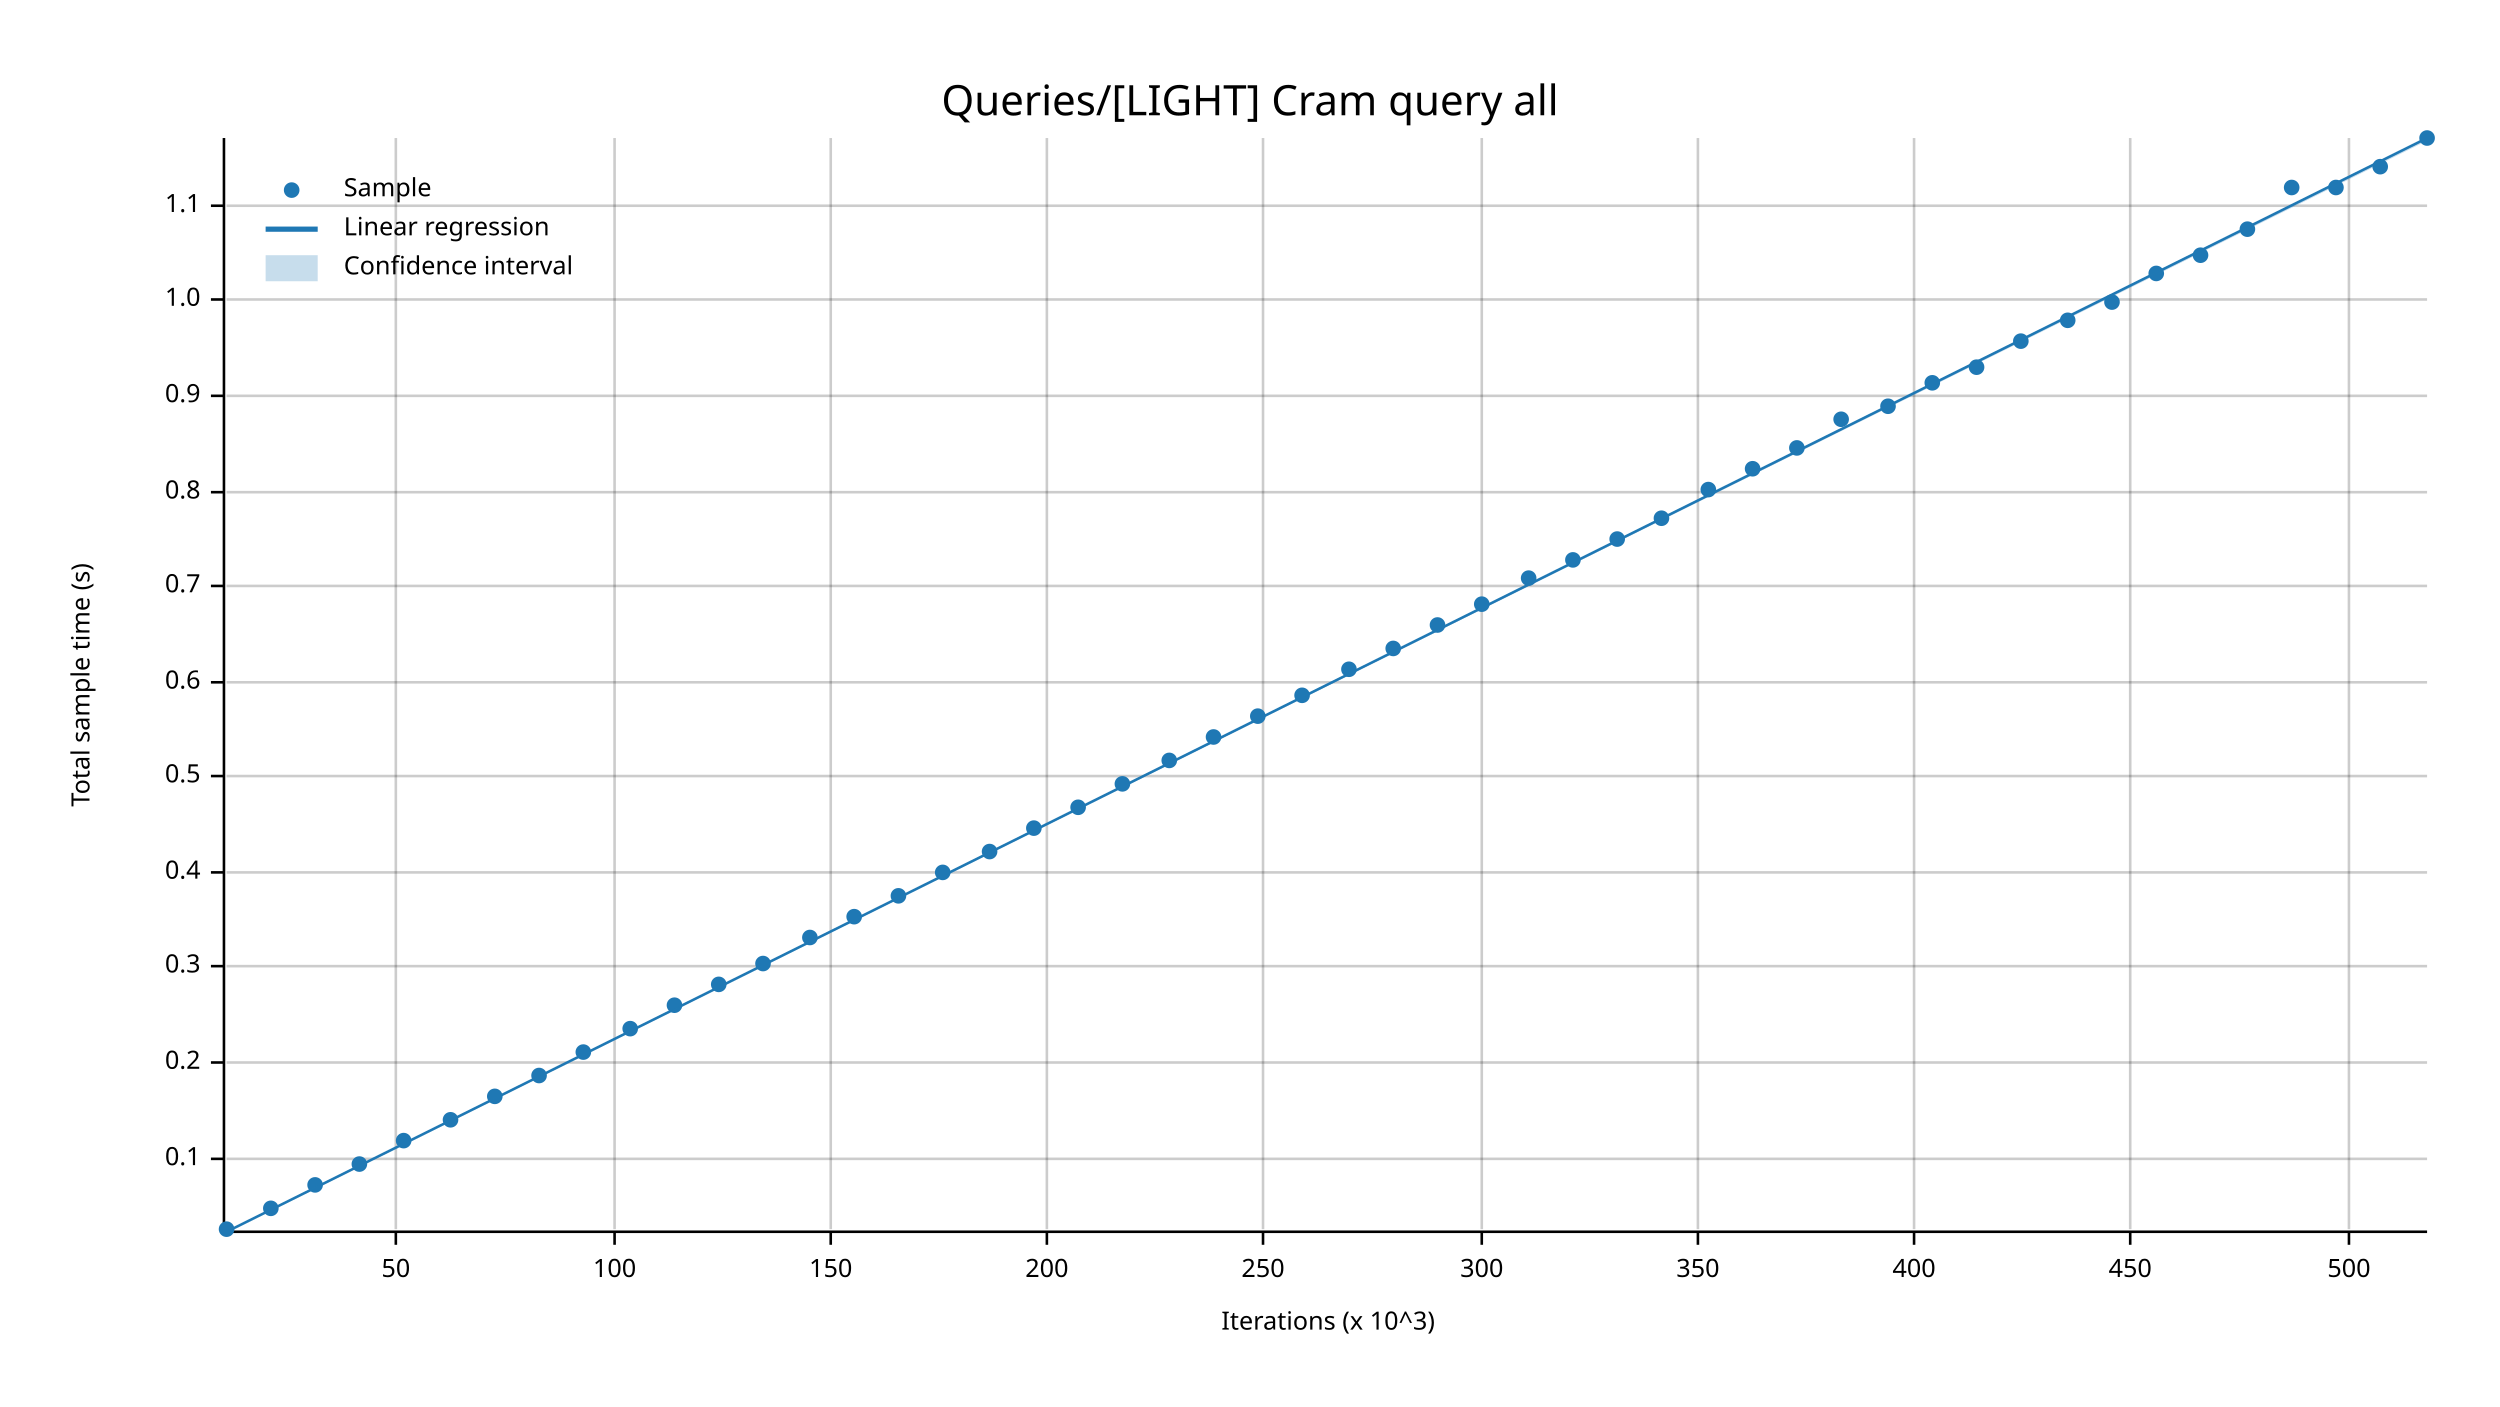
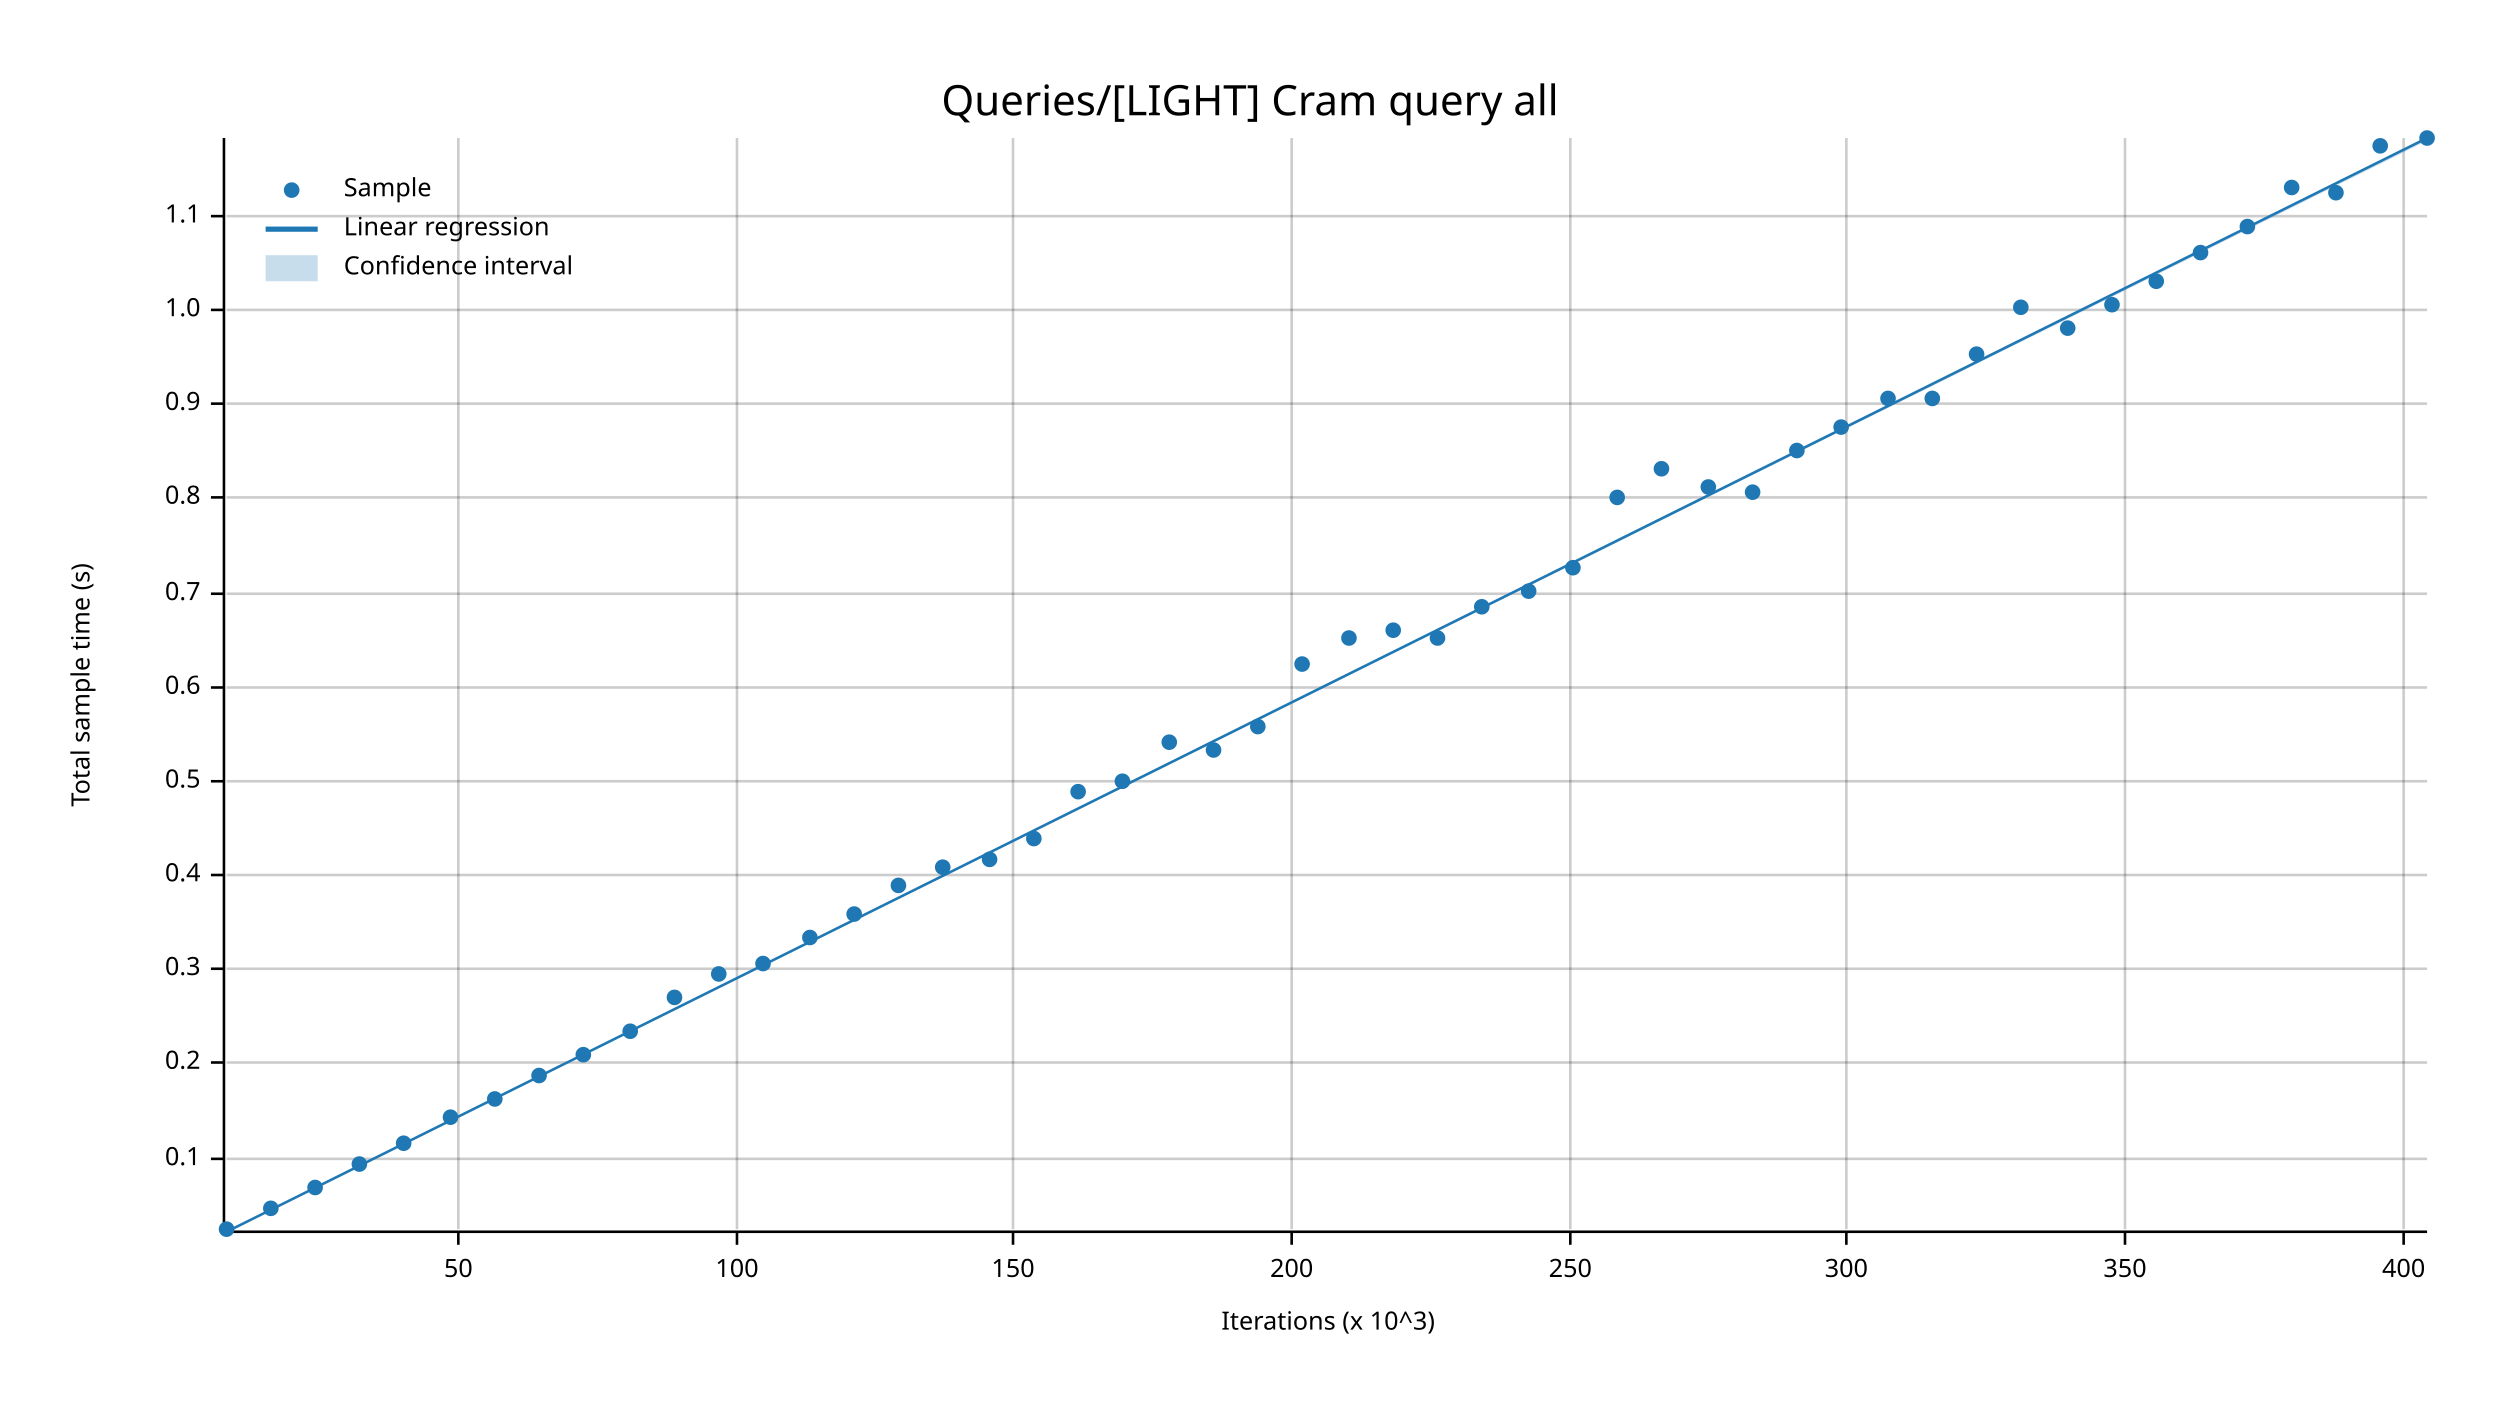
<svg xmlns="http://www.w3.org/2000/svg" width="960" height="540" viewBox="0 0 960 540">
  <text x="480" y="32" dy="0.76em" text-anchor="middle" font-family="sans-serif" font-size="16.129" opacity="1" fill="#000000">
Queries/[LIGHT] Cram query all
</text>
  <text x="27" y="263" dy="0.76em" text-anchor="middle" font-family="sans-serif" font-size="9.677" opacity="1" fill="#000000" transform="rotate(270, 27, 263)">
Total sample time (s)
</text>
  <text x="510" y="513" dy="-0.5ex" text-anchor="middle" font-family="sans-serif" font-size="9.677" opacity="1" fill="#000000">
Iterations (x 10^3)
</text>
-   <line opacity="0.2" stroke="#000000" stroke-width="1" x1="152" y1="472" x2="152" y2="53" />
-   <line opacity="0.2" stroke="#000000" stroke-width="1" x1="236" y1="472" x2="236" y2="53" />
-   <line opacity="0.2" stroke="#000000" stroke-width="1" x1="319" y1="472" x2="319" y2="53" />
-   <line opacity="0.2" stroke="#000000" stroke-width="1" x1="402" y1="472" x2="402" y2="53" />
-   <line opacity="0.2" stroke="#000000" stroke-width="1" x1="485" y1="472" x2="485" y2="53" />
-   <line opacity="0.2" stroke="#000000" stroke-width="1" x1="569" y1="472" x2="569" y2="53" />
-   <line opacity="0.2" stroke="#000000" stroke-width="1" x1="652" y1="472" x2="652" y2="53" />
-   <line opacity="0.2" stroke="#000000" stroke-width="1" x1="735" y1="472" x2="735" y2="53" />
-   <line opacity="0.2" stroke="#000000" stroke-width="1" x1="818" y1="472" x2="818" y2="53" />
-   <line opacity="0.2" stroke="#000000" stroke-width="1" x1="902" y1="472" x2="902" y2="53" />
+   <line opacity="0.2" stroke="#000000" stroke-width="1" x1="176" y1="472" x2="176" y2="53" />
+   <line opacity="0.2" stroke="#000000" stroke-width="1" x1="283" y1="472" x2="283" y2="53" />
+   <line opacity="0.2" stroke="#000000" stroke-width="1" x1="389" y1="472" x2="389" y2="53" />
+   <line opacity="0.2" stroke="#000000" stroke-width="1" x1="496" y1="472" x2="496" y2="53" />
+   <line opacity="0.2" stroke="#000000" stroke-width="1" x1="603" y1="472" x2="603" y2="53" />
+   <line opacity="0.2" stroke="#000000" stroke-width="1" x1="709" y1="472" x2="709" y2="53" />
+   <line opacity="0.2" stroke="#000000" stroke-width="1" x1="816" y1="472" x2="816" y2="53" />
+   <line opacity="0.2" stroke="#000000" stroke-width="1" x1="923" y1="472" x2="923" y2="53" />
  <line opacity="0.2" stroke="#000000" stroke-width="1" x1="87" y1="445" x2="932" y2="445" />
  <line opacity="0.2" stroke="#000000" stroke-width="1" x1="87" y1="408" x2="932" y2="408" />
-   <line opacity="0.2" stroke="#000000" stroke-width="1" x1="87" y1="371" x2="932" y2="371" />
-   <line opacity="0.2" stroke="#000000" stroke-width="1" x1="87" y1="335" x2="932" y2="335" />
-   <line opacity="0.2" stroke="#000000" stroke-width="1" x1="87" y1="298" x2="932" y2="298" />
-   <line opacity="0.2" stroke="#000000" stroke-width="1" x1="87" y1="262" x2="932" y2="262" />
-   <line opacity="0.2" stroke="#000000" stroke-width="1" x1="87" y1="225" x2="932" y2="225" />
-   <line opacity="0.2" stroke="#000000" stroke-width="1" x1="87" y1="189" x2="932" y2="189" />
-   <line opacity="0.2" stroke="#000000" stroke-width="1" x1="87" y1="152" x2="932" y2="152" />
-   <line opacity="0.2" stroke="#000000" stroke-width="1" x1="87" y1="115" x2="932" y2="115" />
-   <line opacity="0.2" stroke="#000000" stroke-width="1" x1="87" y1="79" x2="932" y2="79" />
+   <line opacity="0.2" stroke="#000000" stroke-width="1" x1="87" y1="372" x2="932" y2="372" />
+   <line opacity="0.2" stroke="#000000" stroke-width="1" x1="87" y1="336" x2="932" y2="336" />
+   <line opacity="0.2" stroke="#000000" stroke-width="1" x1="87" y1="300" x2="932" y2="300" />
+   <line opacity="0.2" stroke="#000000" stroke-width="1" x1="87" y1="264" x2="932" y2="264" />
+   <line opacity="0.2" stroke="#000000" stroke-width="1" x1="87" y1="228" x2="932" y2="228" />
+   <line opacity="0.2" stroke="#000000" stroke-width="1" x1="87" y1="191" x2="932" y2="191" />
+   <line opacity="0.2" stroke="#000000" stroke-width="1" x1="87" y1="155" x2="932" y2="155" />
+   <line opacity="0.2" stroke="#000000" stroke-width="1" x1="87" y1="119" x2="932" y2="119" />
+   <line opacity="0.2" stroke="#000000" stroke-width="1" x1="87" y1="83" x2="932" y2="83" />
  <polyline fill="none" opacity="1" stroke="#000000" stroke-width="1" points="86,53 86,472 " />
  <text x="77" y="445" dy="0.5ex" text-anchor="end" font-family="sans-serif" font-size="9.677" opacity="1" fill="#000000">
0.1
</text>
  <polyline fill="none" opacity="1" stroke="#000000" stroke-width="1" points="81,445 86,445 " />
  <text x="77" y="408" dy="0.5ex" text-anchor="end" font-family="sans-serif" font-size="9.677" opacity="1" fill="#000000">
0.2
</text>
  <polyline fill="none" opacity="1" stroke="#000000" stroke-width="1" points="81,408 86,408 " />
-   <text x="77" y="371" dy="0.5ex" text-anchor="end" font-family="sans-serif" font-size="9.677" opacity="1" fill="#000000">
+   <text x="77" y="372" dy="0.5ex" text-anchor="end" font-family="sans-serif" font-size="9.677" opacity="1" fill="#000000">
0.3
</text>
-   <polyline fill="none" opacity="1" stroke="#000000" stroke-width="1" points="81,371 86,371 " />
-   <text x="77" y="335" dy="0.5ex" text-anchor="end" font-family="sans-serif" font-size="9.677" opacity="1" fill="#000000">
+   <polyline fill="none" opacity="1" stroke="#000000" stroke-width="1" points="81,372 86,372 " />
+   <text x="77" y="336" dy="0.5ex" text-anchor="end" font-family="sans-serif" font-size="9.677" opacity="1" fill="#000000">
0.4
</text>
-   <polyline fill="none" opacity="1" stroke="#000000" stroke-width="1" points="81,335 86,335 " />
-   <text x="77" y="298" dy="0.5ex" text-anchor="end" font-family="sans-serif" font-size="9.677" opacity="1" fill="#000000">
+   <polyline fill="none" opacity="1" stroke="#000000" stroke-width="1" points="81,336 86,336 " />
+   <text x="77" y="300" dy="0.5ex" text-anchor="end" font-family="sans-serif" font-size="9.677" opacity="1" fill="#000000">
0.5
</text>
-   <polyline fill="none" opacity="1" stroke="#000000" stroke-width="1" points="81,298 86,298 " />
-   <text x="77" y="262" dy="0.5ex" text-anchor="end" font-family="sans-serif" font-size="9.677" opacity="1" fill="#000000">
+   <polyline fill="none" opacity="1" stroke="#000000" stroke-width="1" points="81,300 86,300 " />
+   <text x="77" y="264" dy="0.5ex" text-anchor="end" font-family="sans-serif" font-size="9.677" opacity="1" fill="#000000">
0.6
</text>
-   <polyline fill="none" opacity="1" stroke="#000000" stroke-width="1" points="81,262 86,262 " />
-   <text x="77" y="225" dy="0.5ex" text-anchor="end" font-family="sans-serif" font-size="9.677" opacity="1" fill="#000000">
+   <polyline fill="none" opacity="1" stroke="#000000" stroke-width="1" points="81,264 86,264 " />
+   <text x="77" y="228" dy="0.5ex" text-anchor="end" font-family="sans-serif" font-size="9.677" opacity="1" fill="#000000">
0.7
</text>
-   <polyline fill="none" opacity="1" stroke="#000000" stroke-width="1" points="81,225 86,225 " />
-   <text x="77" y="189" dy="0.5ex" text-anchor="end" font-family="sans-serif" font-size="9.677" opacity="1" fill="#000000">
+   <polyline fill="none" opacity="1" stroke="#000000" stroke-width="1" points="81,228 86,228 " />
+   <text x="77" y="191" dy="0.5ex" text-anchor="end" font-family="sans-serif" font-size="9.677" opacity="1" fill="#000000">
0.8
</text>
-   <polyline fill="none" opacity="1" stroke="#000000" stroke-width="1" points="81,189 86,189 " />
-   <text x="77" y="152" dy="0.5ex" text-anchor="end" font-family="sans-serif" font-size="9.677" opacity="1" fill="#000000">
+   <polyline fill="none" opacity="1" stroke="#000000" stroke-width="1" points="81,191 86,191 " />
+   <text x="77" y="155" dy="0.5ex" text-anchor="end" font-family="sans-serif" font-size="9.677" opacity="1" fill="#000000">
0.9
</text>
-   <polyline fill="none" opacity="1" stroke="#000000" stroke-width="1" points="81,152 86,152 " />
-   <text x="77" y="115" dy="0.5ex" text-anchor="end" font-family="sans-serif" font-size="9.677" opacity="1" fill="#000000">
+   <polyline fill="none" opacity="1" stroke="#000000" stroke-width="1" points="81,155 86,155 " />
+   <text x="77" y="119" dy="0.5ex" text-anchor="end" font-family="sans-serif" font-size="9.677" opacity="1" fill="#000000">
1.0
</text>
-   <polyline fill="none" opacity="1" stroke="#000000" stroke-width="1" points="81,115 86,115 " />
-   <text x="77" y="79" dy="0.5ex" text-anchor="end" font-family="sans-serif" font-size="9.677" opacity="1" fill="#000000">
+   <polyline fill="none" opacity="1" stroke="#000000" stroke-width="1" points="81,119 86,119 " />
+   <text x="77" y="83" dy="0.5ex" text-anchor="end" font-family="sans-serif" font-size="9.677" opacity="1" fill="#000000">
1.1
</text>
-   <polyline fill="none" opacity="1" stroke="#000000" stroke-width="1" points="81,79 86,79 " />
+   <polyline fill="none" opacity="1" stroke="#000000" stroke-width="1" points="81,83 86,83 " />
  <polyline fill="none" opacity="1" stroke="#000000" stroke-width="1" points="87,473 932,473 " />
-   <text x="152" y="483" dy="0.76em" text-anchor="middle" font-family="sans-serif" font-size="9.677" opacity="1" fill="#000000">
+   <text x="176" y="483" dy="0.76em" text-anchor="middle" font-family="sans-serif" font-size="9.677" opacity="1" fill="#000000">
50
</text>
-   <polyline fill="none" opacity="1" stroke="#000000" stroke-width="1" points="152,473 152,478 " />
-   <text x="236" y="483" dy="0.76em" text-anchor="middle" font-family="sans-serif" font-size="9.677" opacity="1" fill="#000000">
+   <polyline fill="none" opacity="1" stroke="#000000" stroke-width="1" points="176,473 176,478 " />
+   <text x="283" y="483" dy="0.76em" text-anchor="middle" font-family="sans-serif" font-size="9.677" opacity="1" fill="#000000">
100
</text>
-   <polyline fill="none" opacity="1" stroke="#000000" stroke-width="1" points="236,473 236,478 " />
-   <text x="319" y="483" dy="0.76em" text-anchor="middle" font-family="sans-serif" font-size="9.677" opacity="1" fill="#000000">
+   <polyline fill="none" opacity="1" stroke="#000000" stroke-width="1" points="283,473 283,478 " />
+   <text x="389" y="483" dy="0.76em" text-anchor="middle" font-family="sans-serif" font-size="9.677" opacity="1" fill="#000000">
150
</text>
-   <polyline fill="none" opacity="1" stroke="#000000" stroke-width="1" points="319,473 319,478 " />
-   <text x="402" y="483" dy="0.76em" text-anchor="middle" font-family="sans-serif" font-size="9.677" opacity="1" fill="#000000">
+   <polyline fill="none" opacity="1" stroke="#000000" stroke-width="1" points="389,473 389,478 " />
+   <text x="496" y="483" dy="0.76em" text-anchor="middle" font-family="sans-serif" font-size="9.677" opacity="1" fill="#000000">
200
</text>
-   <polyline fill="none" opacity="1" stroke="#000000" stroke-width="1" points="402,473 402,478 " />
-   <text x="485" y="483" dy="0.76em" text-anchor="middle" font-family="sans-serif" font-size="9.677" opacity="1" fill="#000000">
+   <polyline fill="none" opacity="1" stroke="#000000" stroke-width="1" points="496,473 496,478 " />
+   <text x="603" y="483" dy="0.76em" text-anchor="middle" font-family="sans-serif" font-size="9.677" opacity="1" fill="#000000">
250
</text>
-   <polyline fill="none" opacity="1" stroke="#000000" stroke-width="1" points="485,473 485,478 " />
-   <text x="569" y="483" dy="0.76em" text-anchor="middle" font-family="sans-serif" font-size="9.677" opacity="1" fill="#000000">
+   <polyline fill="none" opacity="1" stroke="#000000" stroke-width="1" points="603,473 603,478 " />
+   <text x="709" y="483" dy="0.76em" text-anchor="middle" font-family="sans-serif" font-size="9.677" opacity="1" fill="#000000">
300
</text>
-   <polyline fill="none" opacity="1" stroke="#000000" stroke-width="1" points="569,473 569,478 " />
-   <text x="652" y="483" dy="0.76em" text-anchor="middle" font-family="sans-serif" font-size="9.677" opacity="1" fill="#000000">
+   <polyline fill="none" opacity="1" stroke="#000000" stroke-width="1" points="709,473 709,478 " />
+   <text x="816" y="483" dy="0.76em" text-anchor="middle" font-family="sans-serif" font-size="9.677" opacity="1" fill="#000000">
350
</text>
-   <polyline fill="none" opacity="1" stroke="#000000" stroke-width="1" points="652,473 652,478 " />
-   <text x="735" y="483" dy="0.76em" text-anchor="middle" font-family="sans-serif" font-size="9.677" opacity="1" fill="#000000">
+   <polyline fill="none" opacity="1" stroke="#000000" stroke-width="1" points="816,473 816,478 " />
+   <text x="923" y="483" dy="0.76em" text-anchor="middle" font-family="sans-serif" font-size="9.677" opacity="1" fill="#000000">
400
</text>
-   <polyline fill="none" opacity="1" stroke="#000000" stroke-width="1" points="735,473 735,478 " />
-   <text x="818" y="483" dy="0.76em" text-anchor="middle" font-family="sans-serif" font-size="9.677" opacity="1" fill="#000000">
- 450
- </text>
-   <polyline fill="none" opacity="1" stroke="#000000" stroke-width="1" points="818,473 818,478 " />
-   <text x="902" y="483" dy="0.76em" text-anchor="middle" font-family="sans-serif" font-size="9.677" opacity="1" fill="#000000">
- 500
- </text>
-   <polyline fill="none" opacity="1" stroke="#000000" stroke-width="1" points="902,473 902,478 " />
+   <polyline fill="none" opacity="1" stroke="#000000" stroke-width="1" points="923,473 923,478 " />
  <circle cx="87" cy="472" r="3" opacity="1" fill="#1F78B4" stroke="none" stroke-width="1" />
  <circle cx="104" cy="464" r="3" opacity="1" fill="#1F78B4" stroke="none" stroke-width="1" />
-   <circle cx="121" cy="455" r="3" opacity="1" fill="#1F78B4" stroke="none" stroke-width="1" />
+   <circle cx="121" cy="456" r="3" opacity="1" fill="#1F78B4" stroke="none" stroke-width="1" />
  <circle cx="138" cy="447" r="3" opacity="1" fill="#1F78B4" stroke="none" stroke-width="1" />
-   <circle cx="155" cy="438" r="3" opacity="1" fill="#1F78B4" stroke="none" stroke-width="1" />
-   <circle cx="173" cy="430" r="3" opacity="1" fill="#1F78B4" stroke="none" stroke-width="1" />
-   <circle cx="190" cy="421" r="3" opacity="1" fill="#1F78B4" stroke="none" stroke-width="1" />
+   <circle cx="155" cy="439" r="3" opacity="1" fill="#1F78B4" stroke="none" stroke-width="1" />
+   <circle cx="173" cy="429" r="3" opacity="1" fill="#1F78B4" stroke="none" stroke-width="1" />
+   <circle cx="190" cy="422" r="3" opacity="1" fill="#1F78B4" stroke="none" stroke-width="1" />
  <circle cx="207" cy="413" r="3" opacity="1" fill="#1F78B4" stroke="none" stroke-width="1" />
-   <circle cx="224" cy="404" r="3" opacity="1" fill="#1F78B4" stroke="none" stroke-width="1" />
-   <circle cx="242" cy="395" r="3" opacity="1" fill="#1F78B4" stroke="none" stroke-width="1" />
-   <circle cx="259" cy="386" r="3" opacity="1" fill="#1F78B4" stroke="none" stroke-width="1" />
-   <circle cx="276" cy="378" r="3" opacity="1" fill="#1F78B4" stroke="none" stroke-width="1" />
+   <circle cx="224" cy="405" r="3" opacity="1" fill="#1F78B4" stroke="none" stroke-width="1" />
+   <circle cx="242" cy="396" r="3" opacity="1" fill="#1F78B4" stroke="none" stroke-width="1" />
+   <circle cx="259" cy="383" r="3" opacity="1" fill="#1F78B4" stroke="none" stroke-width="1" />
+   <circle cx="276" cy="374" r="3" opacity="1" fill="#1F78B4" stroke="none" stroke-width="1" />
  <circle cx="293" cy="370" r="3" opacity="1" fill="#1F78B4" stroke="none" stroke-width="1" />
  <circle cx="311" cy="360" r="3" opacity="1" fill="#1F78B4" stroke="none" stroke-width="1" />
-   <circle cx="328" cy="352" r="3" opacity="1" fill="#1F78B4" stroke="none" stroke-width="1" />
-   <circle cx="345" cy="344" r="3" opacity="1" fill="#1F78B4" stroke="none" stroke-width="1" />
-   <circle cx="362" cy="335" r="3" opacity="1" fill="#1F78B4" stroke="none" stroke-width="1" />
-   <circle cx="380" cy="327" r="3" opacity="1" fill="#1F78B4" stroke="none" stroke-width="1" />
-   <circle cx="397" cy="318" r="3" opacity="1" fill="#1F78B4" stroke="none" stroke-width="1" />
-   <circle cx="414" cy="310" r="3" opacity="1" fill="#1F78B4" stroke="none" stroke-width="1" />
-   <circle cx="431" cy="301" r="3" opacity="1" fill="#1F78B4" stroke="none" stroke-width="1" />
-   <circle cx="449" cy="292" r="3" opacity="1" fill="#1F78B4" stroke="none" stroke-width="1" />
-   <circle cx="466" cy="283" r="3" opacity="1" fill="#1F78B4" stroke="none" stroke-width="1" />
-   <circle cx="483" cy="275" r="3" opacity="1" fill="#1F78B4" stroke="none" stroke-width="1" />
-   <circle cx="500" cy="267" r="3" opacity="1" fill="#1F78B4" stroke="none" stroke-width="1" />
-   <circle cx="518" cy="257" r="3" opacity="1" fill="#1F78B4" stroke="none" stroke-width="1" />
-   <circle cx="535" cy="249" r="3" opacity="1" fill="#1F78B4" stroke="none" stroke-width="1" />
-   <circle cx="552" cy="240" r="3" opacity="1" fill="#1F78B4" stroke="none" stroke-width="1" />
-   <circle cx="569" cy="232" r="3" opacity="1" fill="#1F78B4" stroke="none" stroke-width="1" />
-   <circle cx="587" cy="222" r="3" opacity="1" fill="#1F78B4" stroke="none" stroke-width="1" />
-   <circle cx="604" cy="215" r="3" opacity="1" fill="#1F78B4" stroke="none" stroke-width="1" />
-   <circle cx="621" cy="207" r="3" opacity="1" fill="#1F78B4" stroke="none" stroke-width="1" />
-   <circle cx="638" cy="199" r="3" opacity="1" fill="#1F78B4" stroke="none" stroke-width="1" />
-   <circle cx="656" cy="188" r="3" opacity="1" fill="#1F78B4" stroke="none" stroke-width="1" />
-   <circle cx="673" cy="180" r="3" opacity="1" fill="#1F78B4" stroke="none" stroke-width="1" />
-   <circle cx="690" cy="172" r="3" opacity="1" fill="#1F78B4" stroke="none" stroke-width="1" />
-   <circle cx="707" cy="161" r="3" opacity="1" fill="#1F78B4" stroke="none" stroke-width="1" />
-   <circle cx="725" cy="156" r="3" opacity="1" fill="#1F78B4" stroke="none" stroke-width="1" />
-   <circle cx="742" cy="147" r="3" opacity="1" fill="#1F78B4" stroke="none" stroke-width="1" />
-   <circle cx="759" cy="141" r="3" opacity="1" fill="#1F78B4" stroke="none" stroke-width="1" />
-   <circle cx="776" cy="131" r="3" opacity="1" fill="#1F78B4" stroke="none" stroke-width="1" />
-   <circle cx="794" cy="123" r="3" opacity="1" fill="#1F78B4" stroke="none" stroke-width="1" />
-   <circle cx="811" cy="116" r="3" opacity="1" fill="#1F78B4" stroke="none" stroke-width="1" />
-   <circle cx="828" cy="105" r="3" opacity="1" fill="#1F78B4" stroke="none" stroke-width="1" />
-   <circle cx="845" cy="98" r="3" opacity="1" fill="#1F78B4" stroke="none" stroke-width="1" />
-   <circle cx="863" cy="88" r="3" opacity="1" fill="#1F78B4" stroke="none" stroke-width="1" />
+   <circle cx="328" cy="351" r="3" opacity="1" fill="#1F78B4" stroke="none" stroke-width="1" />
+   <circle cx="345" cy="340" r="3" opacity="1" fill="#1F78B4" stroke="none" stroke-width="1" />
+   <circle cx="362" cy="333" r="3" opacity="1" fill="#1F78B4" stroke="none" stroke-width="1" />
+   <circle cx="380" cy="330" r="3" opacity="1" fill="#1F78B4" stroke="none" stroke-width="1" />
+   <circle cx="397" cy="322" r="3" opacity="1" fill="#1F78B4" stroke="none" stroke-width="1" />
+   <circle cx="414" cy="304" r="3" opacity="1" fill="#1F78B4" stroke="none" stroke-width="1" />
+   <circle cx="431" cy="300" r="3" opacity="1" fill="#1F78B4" stroke="none" stroke-width="1" />
+   <circle cx="449" cy="285" r="3" opacity="1" fill="#1F78B4" stroke="none" stroke-width="1" />
+   <circle cx="466" cy="288" r="3" opacity="1" fill="#1F78B4" stroke="none" stroke-width="1" />
+   <circle cx="483" cy="279" r="3" opacity="1" fill="#1F78B4" stroke="none" stroke-width="1" />
+   <circle cx="500" cy="255" r="3" opacity="1" fill="#1F78B4" stroke="none" stroke-width="1" />
+   <circle cx="518" cy="245" r="3" opacity="1" fill="#1F78B4" stroke="none" stroke-width="1" />
+   <circle cx="535" cy="242" r="3" opacity="1" fill="#1F78B4" stroke="none" stroke-width="1" />
+   <circle cx="552" cy="245" r="3" opacity="1" fill="#1F78B4" stroke="none" stroke-width="1" />
+   <circle cx="569" cy="233" r="3" opacity="1" fill="#1F78B4" stroke="none" stroke-width="1" />
+   <circle cx="587" cy="227" r="3" opacity="1" fill="#1F78B4" stroke="none" stroke-width="1" />
+   <circle cx="604" cy="218" r="3" opacity="1" fill="#1F78B4" stroke="none" stroke-width="1" />
+   <circle cx="621" cy="191" r="3" opacity="1" fill="#1F78B4" stroke="none" stroke-width="1" />
+   <circle cx="638" cy="180" r="3" opacity="1" fill="#1F78B4" stroke="none" stroke-width="1" />
+   <circle cx="656" cy="187" r="3" opacity="1" fill="#1F78B4" stroke="none" stroke-width="1" />
+   <circle cx="673" cy="189" r="3" opacity="1" fill="#1F78B4" stroke="none" stroke-width="1" />
+   <circle cx="690" cy="173" r="3" opacity="1" fill="#1F78B4" stroke="none" stroke-width="1" />
+   <circle cx="707" cy="164" r="3" opacity="1" fill="#1F78B4" stroke="none" stroke-width="1" />
+   <circle cx="725" cy="153" r="3" opacity="1" fill="#1F78B4" stroke="none" stroke-width="1" />
+   <circle cx="742" cy="153" r="3" opacity="1" fill="#1F78B4" stroke="none" stroke-width="1" />
+   <circle cx="759" cy="136" r="3" opacity="1" fill="#1F78B4" stroke="none" stroke-width="1" />
+   <circle cx="776" cy="118" r="3" opacity="1" fill="#1F78B4" stroke="none" stroke-width="1" />
+   <circle cx="794" cy="126" r="3" opacity="1" fill="#1F78B4" stroke="none" stroke-width="1" />
+   <circle cx="811" cy="117" r="3" opacity="1" fill="#1F78B4" stroke="none" stroke-width="1" />
+   <circle cx="828" cy="108" r="3" opacity="1" fill="#1F78B4" stroke="none" stroke-width="1" />
+   <circle cx="845" cy="97" r="3" opacity="1" fill="#1F78B4" stroke="none" stroke-width="1" />
+   <circle cx="863" cy="87" r="3" opacity="1" fill="#1F78B4" stroke="none" stroke-width="1" />
  <circle cx="880" cy="72" r="3" opacity="1" fill="#1F78B4" stroke="none" stroke-width="1" />
-   <circle cx="897" cy="72" r="3" opacity="1" fill="#1F78B4" stroke="none" stroke-width="1" />
-   <circle cx="914" cy="64" r="3" opacity="1" fill="#1F78B4" stroke="none" stroke-width="1" />
+   <circle cx="897" cy="74" r="3" opacity="1" fill="#1F78B4" stroke="none" stroke-width="1" />
+   <circle cx="914" cy="56" r="3" opacity="1" fill="#1F78B4" stroke="none" stroke-width="1" />
  <circle cx="932" cy="53" r="3" opacity="1" fill="#1F78B4" stroke="none" stroke-width="1" />
  <polyline fill="none" opacity="1" stroke="#1F78B4" stroke-width="1" points="87,473 932,53 " />
  <polygon opacity="0.25" fill="#1F78B4" points="87,473 932,54 932,53 " />
  <text x="132" y="68" dy="0.76em" text-anchor="start" font-family="sans-serif" font-size="9.677" opacity="1" fill="#000000">
Sample
</text>
  <text x="132" y="83" dy="0.76em" text-anchor="start" font-family="sans-serif" font-size="9.677" opacity="1" fill="#000000">
Linear regression
</text>
  <text x="132" y="98" dy="0.76em" text-anchor="start" font-family="sans-serif" font-size="9.677" opacity="1" fill="#000000">
Confidence interval
</text>
  <circle cx="112" cy="73" r="3" opacity="1" fill="#1F78B4" stroke="none" stroke-width="1" />
  <polyline fill="none" opacity="1" stroke="#1F78B4" stroke-width="2" points="102,88 122,88 " />
  <rect x="102" y="98" width="20" height="10" opacity="0.25" fill="#1F78B4" stroke="none" />
</svg>
